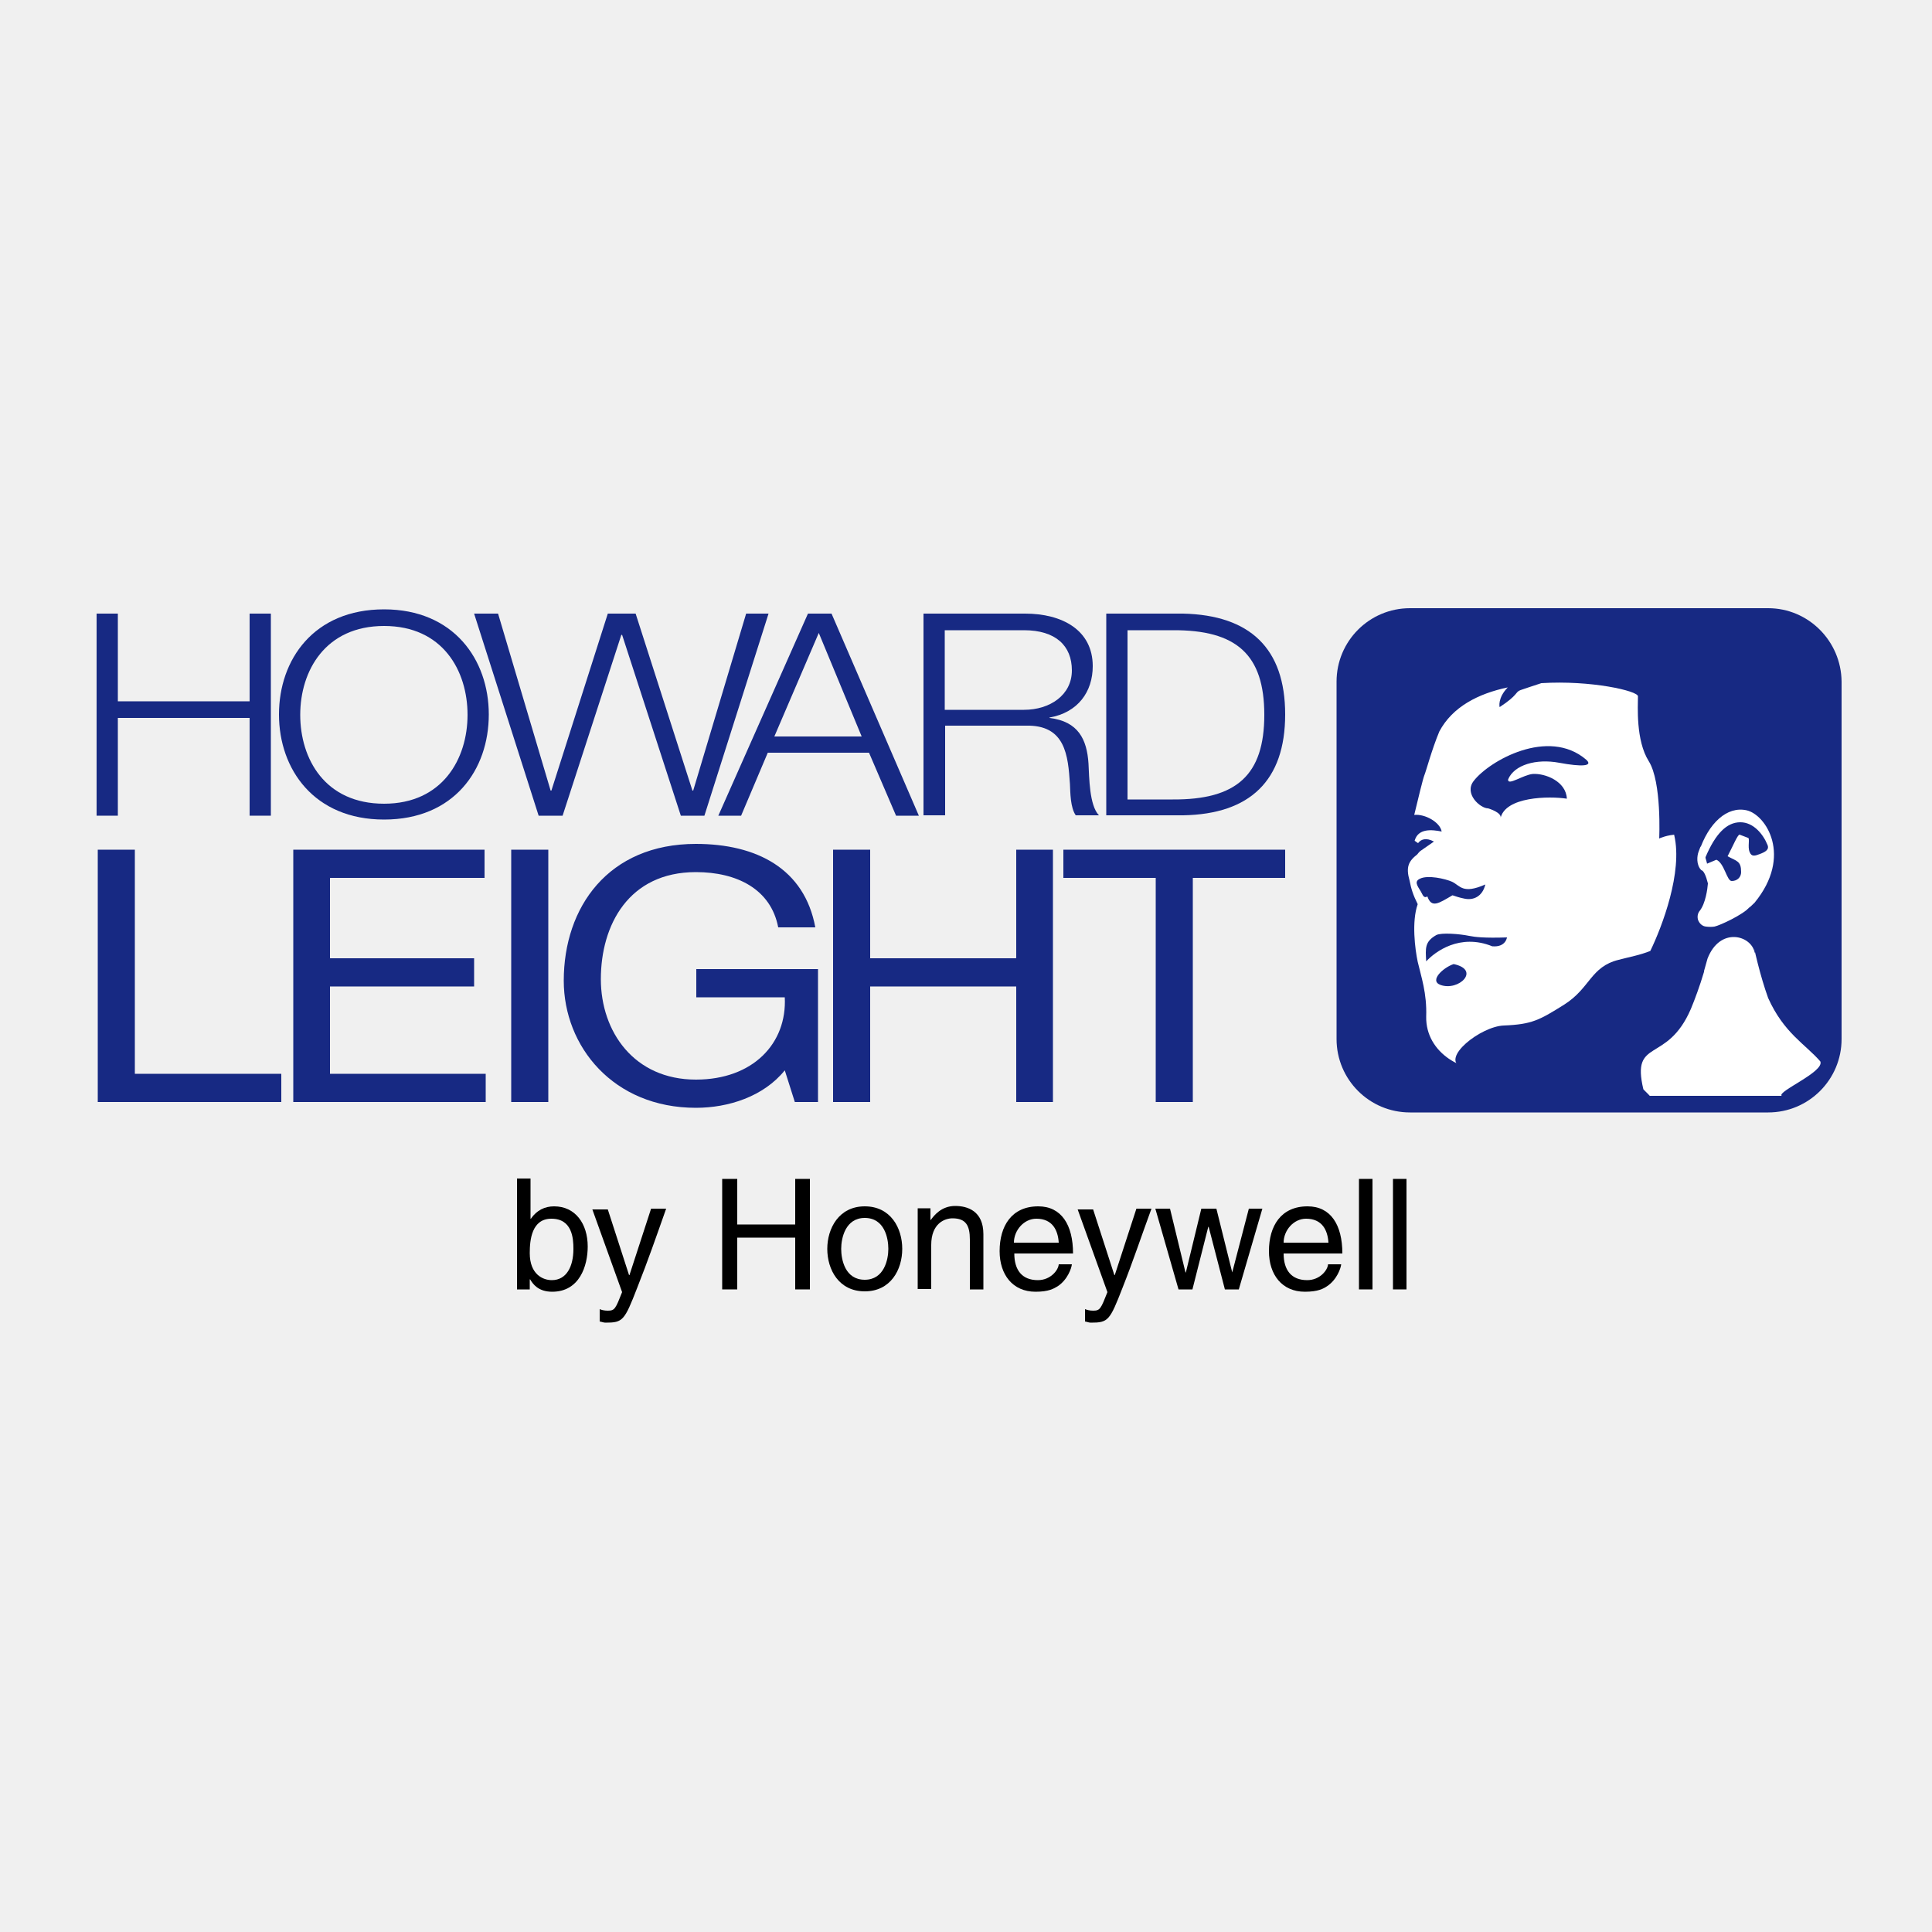
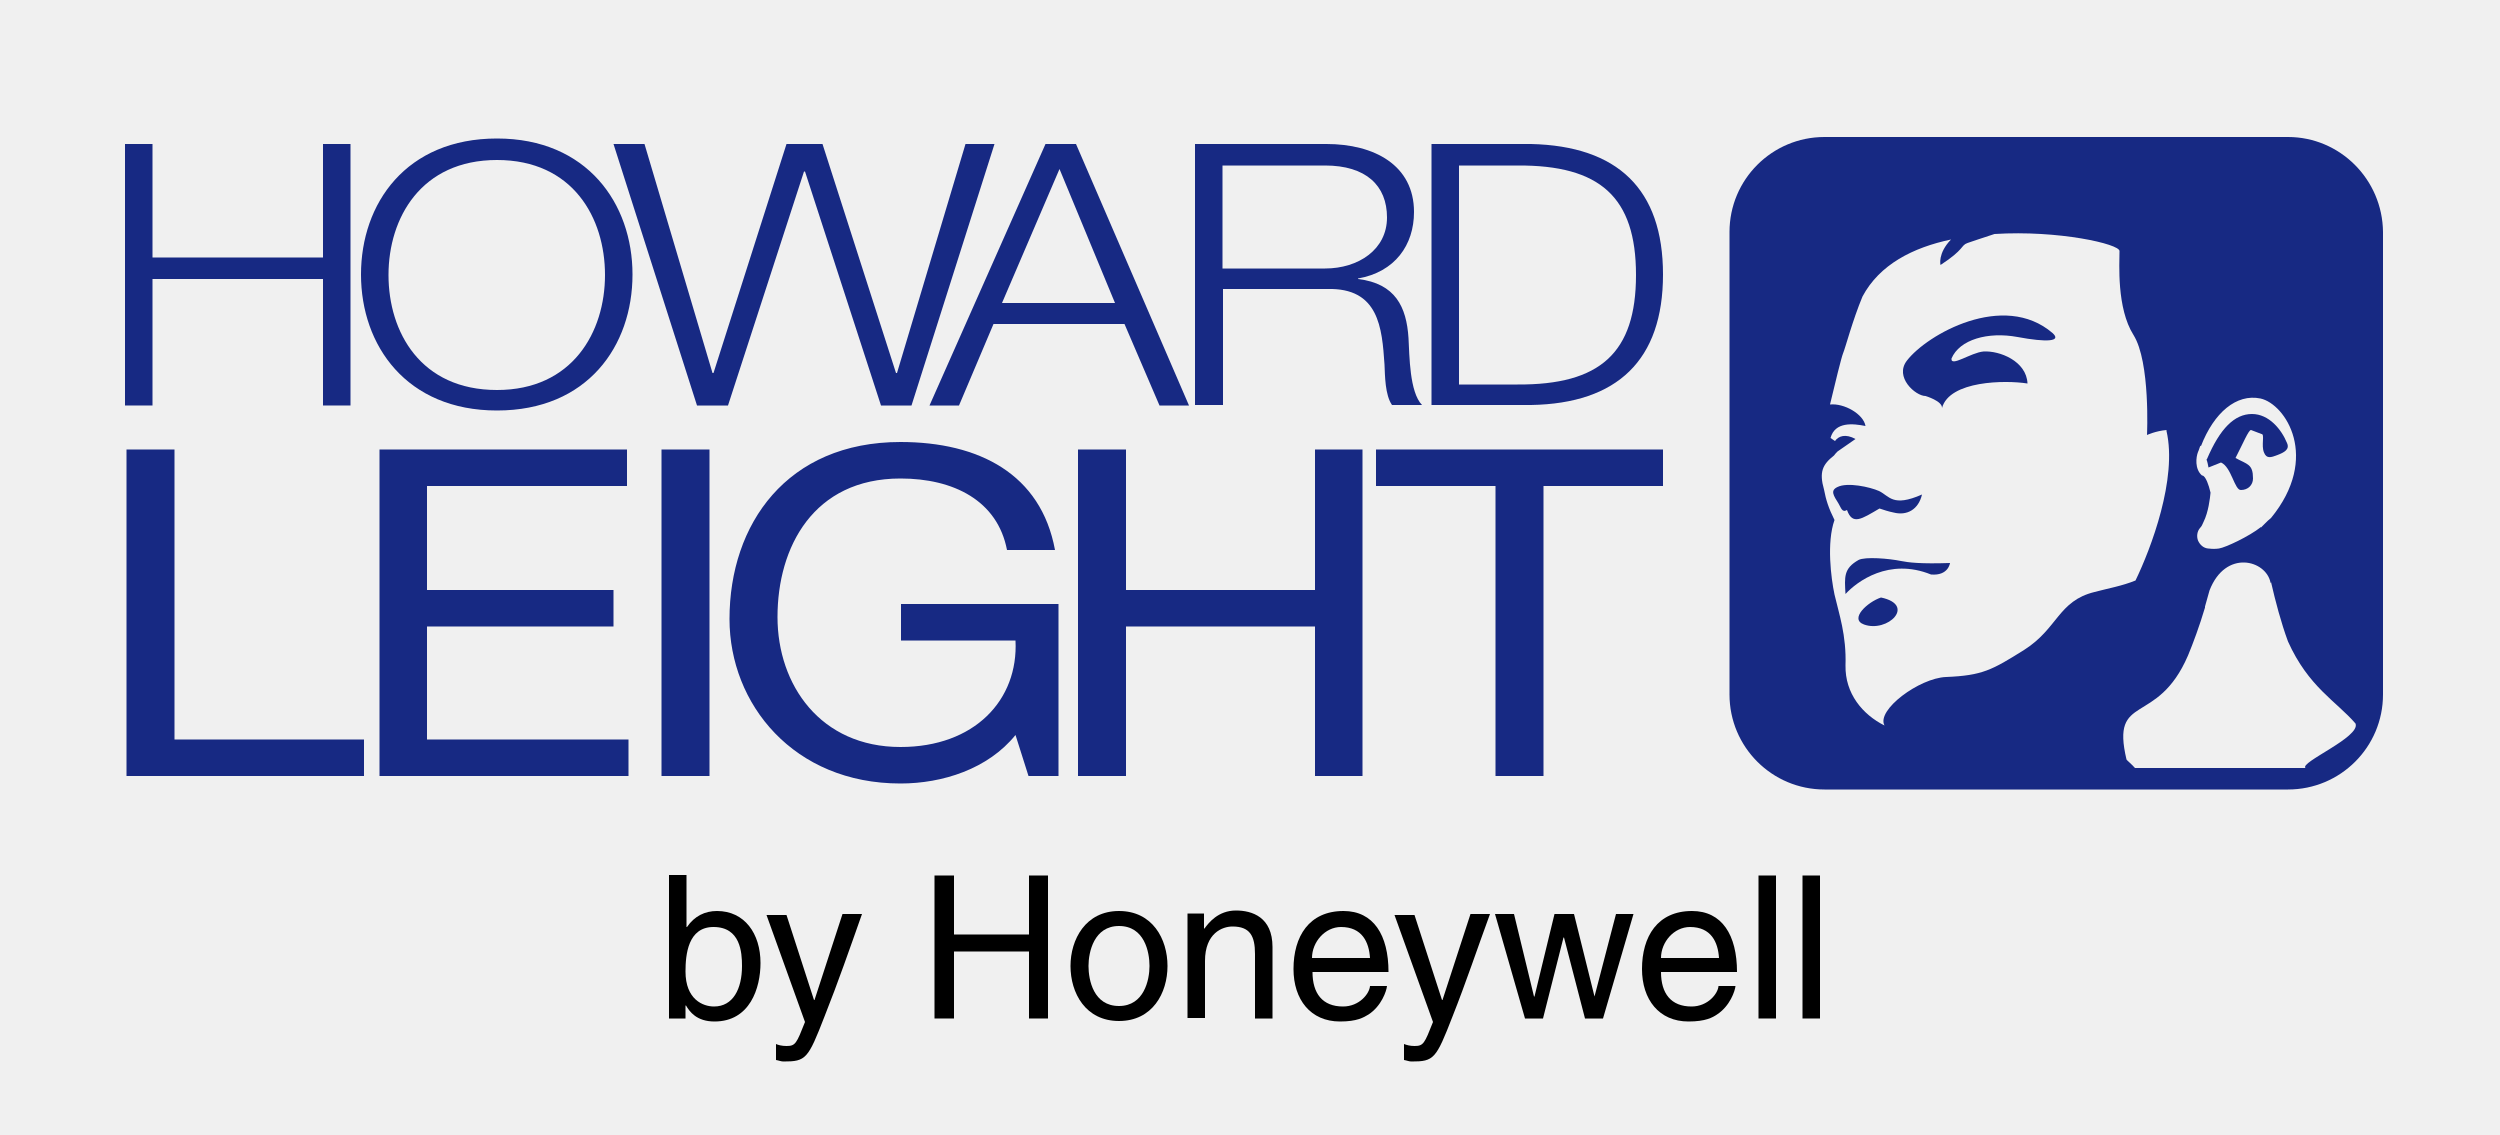
- <svg xmlns="http://www.w3.org/2000/svg" version="1.1" id="Calque_1" x="0px" y="0px" viewBox="0 0 500 500" style="enable-background:new 0 0 500 500;" xml:space="preserve">
+ <svg xmlns="http://www.w3.org/2000/svg" version="1.1" id="Calque_1" x="0px" y="0px" viewBox="0 0 500 227" style="enable-background:new 0 0 500 227;" xml:space="preserve">
  <style type="text/css">
	.st0{fill:#172983;}
- 	.st1{fill:#FFFFFF;}
</style>
+   <path class="st0" d="M385.1,79.2c0,0,3.4,1,3.3,2.4c1.5-5.5,12.7-5.6,17.1-4.9c-0.2-4.5-5.6-6.6-8.8-6.4c-2.5,0.2-6.6,3.2-6.4,1.4  c1.6-3.8,7.3-5.4,13.2-4.3c5.9,1.1,8.9,0.9,7-0.8c-9.8-8.4-25.1,0.3-29.1,5.5C378.8,75.4,383.1,79.2,385.1,79.2z" />
+   <path class="st0" d="M375.9,101.7c0.9,0.3,1.8,0.6,2.8,0.8c2.7,0.7,5-0.6,5.7-3.6c-5.9,2.6-6.5,0.3-8.6-0.7  c-1.8-0.8-6.3-1.8-8.3-0.8c-1.5,0.7-0.8,1.7,0.2,3.3c0.5,0.8,0.7,1.9,1.7,1.3C370.5,105.1,372.3,103.8,375.9,101.7z" />
+   <path class="st0" d="M376.2,119.5c-2.7,0.9-6.4,4.3-3.4,5.4C377.5,126.6,383.3,121,376.2,119.5z" />
+   <path class="st0" d="M444.2,92.5c2.1,0.9,2.7,5.6,4,5.5c1.4,0,2.4-1,2.4-2.3c0-2.9-1.1-2.8-3.5-4.1c1.5-2.9,2.6-5.6,3.1-5.6l2.1,0.8  c0.7,0-0.1,2.3,0.5,3.7c0.5,1.3,1.4,1,2.7,0.5s2.5-1.1,1.9-2.4c-1.1-2.7-3.6-5.8-7-5.8c-3.5,0-6.4,2.9-9,9l-0.1,0.1  c0.2,0.5,0.3,1.1,0.4,1.6L444.2,92.5z" />
+   <path class="st0" d="M386.2,114.9c3.5,0.3,3.8-2.3,3.8-2.3c-5.9,0.2-8.3-0.1-9.8-0.4c-2.4-0.5-7.2-0.9-8.5-0.2  c-3,1.7-2.8,3.4-2.6,6.8C371.4,116.3,377.8,111.5,386.2,114.9z" />
+   <path class="st0" d="M457.6,27.4h-92.7c-10.5,0-19,8.5-19,19v92.5c0,10.5,8.5,19,19,19h92.7c10.5,0,19-8.5,19-19V46.4  C476.5,35.9,468,27.4,457.6,27.4z M439.6,90.4c0.2-0.4,0.3-0.9,0.5-1.3c0,0,0,0.1,0.1,0.1c2.6-6.7,7.1-10.5,11.9-9.5  c5,1.1,12,11.8,2.1,23.9c-0.4,0.3-0.8,0.7-1.2,1.1c-0.3,0.3-0.5,0.5-0.8,0.8c0,0,0-0.1,0-0.1c-2.4,1.9-7.1,4.1-8.4,4.3  c-0.7,0.1-1.4,0.1-2.1,0c0,0,0,0-0.1,0c-0.9-0.1-1.6-0.7-2-1.6c-0.3-0.8-0.2-1.8,0.4-2.5c0.3-0.3,0.5-0.7,0.7-1.2  c1-2,1.3-4.8,1.4-5.8v-0.1c-0.4-1.7-0.9-2.9-1.4-3.3c-0.1-0.1-0.2-0.1-0.3-0.1C438.9,93.8,439.2,91.4,439.6,90.4z M404.8,130  c-6.4,4-8.3,5.1-15.6,5.4c-5.3,0.2-14,6.6-12.3,9.7c-4.4-2.2-7.9-6.4-7.8-12c0.2-6.1-1.3-10.3-2.2-14.2c-0.7-3.3-1.6-10.4,0-14.9  c-1.2-2.4-1.7-4-2.1-6.1c-1-3.5-0.3-5,2-6.8c0.2-0.3,0.5-0.6,0.7-0.8l3.6-2.5c-2-1.1-3.4-0.6-4.1,0.4c-0.3-0.2-0.6-0.4-0.9-0.6  c0.9-3.3,4.5-2.9,7-2.4c-0.4-2.4-4.3-4.6-7.1-4.3c1-4.2,2.3-9.5,2.6-10.2c0.5-1.2,1.9-6.6,3.9-11.4c3.4-6.4,10.1-9.8,17.7-11.4  c-2.7,2.8-2.1,5.1-2.1,5.1c4.9-3.2,4-3.9,5.4-4.4c0.8-0.3,3-1,5.4-1.8c12.8-0.8,25,2,25,3.4c0,2.5-0.6,11.4,2.8,16.8  c3.4,5.4,2.7,20,2.7,20s1.7-0.8,3.9-1c0,0.1,0,0.1,0,0.2c2.2,9.5-3.1,23.5-6.2,29.9c-2.7,1.1-5.6,1.6-8.2,2.3  C411.6,120.2,411.6,125.7,404.8,130z M461.1,153.6H427c-0.6-0.7-1.7-1.6-1.7-1.7c-3.2-13.5,6.1-6.4,12.3-20.8c1-2.4,2.3-5.9,3.4-9.6  c0-0.1,0-0.1,0-0.2c0.3-1,0.6-2.1,0.9-3.2c3.2-8.3,11.3-6.1,12.2-1.6c0.1,0.2,0.1,0.1,0.1-0.1c0.9,3.9,2,8.1,3.4,11.9  c4.1,9.1,9.6,11.9,13.5,16.4C472.2,147.4,459.8,152.5,461.1,153.6z" />
+   <polygon class="st0" points="25,28.8 30.5,28.8 30.5,51.5 64.6,51.5 64.6,28.8 70.1,28.8 70.1,81.1 64.6,81.1 64.6,55.8 30.5,55.8   30.5,81.1 25,81.1 " />
+   <path class="st0" d="M99.4,78c15.1,0,21.6-11.6,21.6-23s-6.4-23-21.6-23S77.7,43.6,77.7,55S84.1,78,99.4,78L99.4,78z M99.4,27.7  c18,0,27.1,13,27.1,27.2c0,14.3-9,27.2-27.1,27.2s-27.2-13-27.2-27.2S81.2,27.7,99.4,27.7L99.4,27.7z" />
+   <polygon class="st0" points="122.7,28.8 128.9,28.8 142.5,74.6 142.7,74.6 157.3,28.8 164.5,28.8 179.2,74.6 179.4,74.6 193.1,28.8   198.9,28.8 182.3,81.1 176.2,81.1 161,34.3 160.8,34.3 145.6,81.1 139.4,81.1 " />
+   <path class="st0" d="M200.4,60.6H223l-11.1-26.8L200.4,60.6L200.4,60.6z M209.1,28.8h6.1l22.6,52.3h-5.9l-7-16.3h-26.2l-6.9,16.3  h-5.9L209.1,28.8L209.1,28.8z" />
+   <path class="st0" d="M244.5,53.7H265c6.7,0,12.4-3.8,12.4-10.2s-4.2-10.4-12.4-10.4h-20.5V53.7L244.5,53.7z M239,28.8h26.3  c9.5,0,17.5,4.2,17.5,13.6c0,6.6-3.8,12-11.2,13.3v0.1c7.5,0.9,9.7,5.6,10.1,11.8c0.2,3.6,0.2,10.8,2.7,13.4h-6  c-1.4-2-1.4-5.9-1.5-8.1c-0.5-7.3-1.1-15.4-11.5-15.1h-20.8V81H239V28.8L239,28.8z" />
+   <path class="st0" d="M291.8,76.9h11.7C320,77,327.2,70.6,327.2,55s-7.2-22-23.7-21.9h-11.7V76.9L291.8,76.9z M286.3,28.8h19.9  c17.3,0.4,26.4,9,26.4,26.1s-9.1,25.8-26.4,26.1h-19.9V28.8L286.3,28.8z" />
+   <polygon class="st0" points="25.3,89.9 34.9,89.9 34.9,147.9 72.8,147.9 72.8,155.2 25.3,155.2 " />
+   <polygon class="st0" points="75.9,89.9 125.4,89.9 125.4,97.2 85.4,97.2 85.4,118 122.7,118 122.7,125.3 85.4,125.3 85.4,147.9   125.7,147.9 125.7,155.2 75.9,155.2 " />
+   <polygon class="st0" points="132.3,89.9 141.9,89.9 141.9,155.2 132.3,155.2 " />
+   <path class="st0" d="M203.1,147c-5.5,6.8-14.6,9.7-23,9.7c-21.4,0-34.2-15.9-34.2-32.9c0-19,11.5-35.4,34.2-35.4  c15.7,0,28.1,6.4,30.9,21.6h-9.6c-1.9-9.9-10.7-14.3-21.3-14.3c-17.4,0-24.6,13.7-24.6,27.7c0,13.6,8.6,26,24.6,26  c14.8,0,23.6-9.4,23-21.3h-22.9v-7.3h31.5v34.4h-6L203.1,147L203.1,147z" />
+   <polygon class="st0" points="215.6,89.9 225.2,89.9 225.2,118 263,118 263,89.9 272.5,89.9 272.5,155.2 263,155.2 263,125.3   225.2,125.3 225.2,155.2 215.6,155.2 " />
+   <polygon class="st0" points="299.1,97.2 275.2,97.2 275.2,89.9 332.6,89.9 332.6,97.2 308.7,97.2 308.7,155.2 299.1,155.2 " />
  <g>
-     <path class="st0" d="M457.6,157.4h-92.7c-10.5,0-19,8.5-19,19v92.5c0,10.5,8.5,19,19,19h92.7c10.5,0,19-8.5,19-19v-92.5   C476.5,165.9,468,157.4,457.6,157.4z" />
-     <path class="st1" d="M452,209.7c-5-1.1-9.8,3.2-12.3,10.7c0,0,1.4,5.5,0.7,7.5c-0.7,2,0.9,13.6,2.3,14.8c1.4,1.1,3.6-0.5,4.8-2   c1.1-1.6,4.5-5.2,6.6-7.1C464,221.5,457,210.8,452,209.7z M455.5,221c-1.3,0.5-2.2,0.8-2.7-0.5c-0.6-1.4,0.2-3.7-0.5-3.7l-2.1-0.8   c-0.5,0-1.6,2.7-3.1,5.6c2.4,1.3,3.5,1.2,3.5,4.1c0,1.3-1,2.3-2.4,2.3c-1.3,0.1-1.9-4.6-4-5.5l-3.8,1.6l1-2.3c2.6-6.1,5.5-9,9-9   c3.4,0,5.9,3.1,7,5.8C458,219.9,456.8,220.5,455.5,221z" />
-     <g>
-       <path class="st1" d="M471.1,274.7c-3.9-4.5-9.4-7.3-13.5-16.4c-4.1-11.4-6-25.9-6-25.9l-9.3-2.8c0.2-2.8-0.2-5.7-1.3-8.7    c-3-7.9-11.6-3.9-11.6-3.9s0.7-14.6-2.7-20c-3.4-5.4-2.8-14.3-2.8-16.8c0-1.4-12.2-4.2-25-3.4c-2.4,0.8-4.6,1.5-5.4,1.8    c-1.4,0.5-0.5,1.2-5.4,4.4c0,0-0.6-2.3,2.1-5.1c-7.6,1.6-14.3,5-17.7,11.4c-2,4.8-3.4,10.2-3.9,11.4c-0.3,0.7-1.6,6-2.6,10.2    c2.8-0.3,6.7,1.9,7.1,4.3c-2.5-0.5-6.1-0.9-7,2.4c0.3,0.2,0.6,0.4,0.9,0.6c0.7-1,2.1-1.5,4.1-0.4l-3.6,2.5    c-0.2,0.2-0.5,0.5-0.7,0.8c-2.3,1.8-3,3.3-2,6.8c0.4,2.1,0.9,3.7,2.1,6.1c-1.6,4.5-0.7,11.6,0,14.9c0.9,3.9,2.4,8.1,2.2,14.2    c-0.2,9.5,10,15.2,17.8,13.3c5-1.2,28.4-11.8,44.2-27c0.7,7.9-5.1,21.7-9.5,34.2h39.5C459.8,282.5,472.2,277.4,471.1,274.7z     M367.7,230.7c-1-1.6-1.7-2.6-0.2-3.3c2-1,6.5,0,8.3,0.8c2.1,1,2.7,3.3,8.6,0.7c-0.7,3-3,4.3-5.7,3.6c-1-0.2-1.9-0.5-2.8-0.8    c-3.6,2.1-5.4,3.4-6.5,0.3C368.4,232.6,368.2,231.5,367.7,230.7z M372.8,254.9c-3-1.1,0.7-4.5,3.4-5.4    C383.3,251,377.5,256.6,372.8,254.9z M386.2,244.9c-8.4-3.4-14.8,1.4-17.1,3.9c-0.2-3.4-0.4-5.1,2.6-6.8c1.3-0.7,6.1-0.3,8.5,0.2    c1.5,0.3,3.9,0.6,9.8,0.4C390,242.6,389.7,245.2,386.2,244.9z M403.5,197.4c-5.9-1.1-11.6,0.5-13.2,4.3c-0.2,1.8,3.9-1.2,6.4-1.4    c3.2-0.2,8.6,1.9,8.8,6.4c-4.5-0.7-16.1-0.6-17.2,5.2c0.7-1.6-3.2-2.7-3.2-2.7c-2,0-6.3-3.8-3.7-7.1c4-5.2,19.3-13.9,29.1-5.5    C412.4,198.3,409.4,198.5,403.5,197.4z" />
-     </g>
-     <path class="st0" d="M452.9,234.7c-1.9,2.1-7.8,4.8-9.2,5.1c-0.7,0.1-1.4,0.1-2.2,0c-0.9-0.1-1.6-0.7-2-1.6   c-0.3-0.8-0.2-1.8,0.4-2.5c1.5-1.9,2-5.7,2.1-7c0,0,0-0.1,0-0.1c-0.5-2-1.1-3.3-1.7-3.4c-1.4-1.4-1.1-3.8-0.7-4.8   c1.3-3.4,2.5-6.6-2.2-7.5c0,0-5-0.5-4.1,3.3c2.2,9.5-3.1,23.5-6.2,29.9c-2.7,1.1-5.6,1.6-8.2,2.3c-7.3,1.8-7.3,7.3-14.1,11.6   c-6.4,4-8.3,5.1-15.6,5.4c-6,0.2-16.5,8.5-11,10.8c10.5,4.4,21-4.2,25.5,8.2h23.7c0.3-0.3-2.1-2.4-2.1-2.5   c-3.2-13.5,6.1-6.4,12.3-20.8c1-2.4,2.3-5.9,3.4-9.6c0,0,0,0,0,0c0-0.1,0-0.1,0-0.2c0.3-1,0.6-2.1,0.9-3.2   c3.2-8.3,11.3-6.1,12.2-1.6C454.6,248,452.9,234.7,452.9,234.7z" />
-     <polygon class="st0" points="25,158.8 30.5,158.8 30.5,181.5 64.6,181.5 64.6,158.8 70.1,158.8 70.1,211.1 64.6,211.1 64.6,185.8    30.5,185.8 30.5,211.1 25,211.1  " />
-     <path class="st0" d="M99.4,208c15.1,0,21.6-11.6,21.6-23c0-11.4-6.4-23-21.6-23c-15.2,0-21.7,11.6-21.7,23   C77.7,196.4,84.1,208,99.4,208L99.4,208z M99.4,157.7c18,0,27.1,13,27.1,27.2c0,14.3-9,27.2-27.1,27.2c-18.1,0-27.2-13-27.2-27.2   C72.2,170.7,81.2,157.7,99.4,157.7L99.4,157.7z" />
-     <polygon class="st0" points="122.7,158.8 128.9,158.8 142.5,204.6 142.7,204.6 157.3,158.8 164.5,158.8 179.2,204.6 179.4,204.6    193.1,158.8 198.9,158.8 182.3,211.1 176.2,211.1 161,164.3 160.8,164.3 145.6,211.1 139.4,211.1  " />
-     <path class="st0" d="M200.4,190.6h22.6l-11.1-26.8L200.4,190.6L200.4,190.6z M209.1,158.8h6.1l22.6,52.3h-5.9l-7-16.3h-26.2   l-6.9,16.3h-5.9L209.1,158.8L209.1,158.8z" />
-     <path class="st0" d="M244.5,183.7h20.5c6.7,0,12.4-3.8,12.4-10.2c0-6.4-4.2-10.4-12.4-10.4h-20.5V183.7L244.5,183.7z M239,158.8   h26.3c9.5,0,17.5,4.2,17.5,13.6c0,6.6-3.8,12-11.2,13.3v0.1c7.5,0.9,9.7,5.6,10.1,11.8c0.2,3.6,0.2,10.8,2.7,13.4h-6   c-1.4-2-1.4-5.9-1.5-8.1c-0.5-7.3-1.1-15.4-11.5-15.1h-20.8v23.2H239L239,158.8L239,158.8z" />
-     <path class="st0" d="M291.8,206.9h11.7c16.5,0.1,23.7-6.3,23.7-21.9c0-15.6-7.2-22-23.7-21.9h-11.7V206.9L291.8,206.9z    M286.3,158.8h19.9c17.3,0.4,26.4,9,26.4,26.1c0,17.1-9.1,25.8-26.4,26.1h-19.9V158.8L286.3,158.8z" />
-     <polygon class="st0" points="25.3,219.9 34.9,219.9 34.9,277.9 72.8,277.9 72.8,285.2 25.3,285.2  " />
-     <polygon class="st0" points="75.9,219.9 125.4,219.9 125.4,227.2 85.4,227.2 85.4,248 122.7,248 122.7,255.3 85.4,255.3    85.4,277.9 125.7,277.9 125.7,285.2 75.9,285.2  " />
-     <polygon class="st0" points="132.3,219.9 141.9,219.9 141.9,285.2 132.3,285.2  " />
-     <path class="st0" d="M203.1,277c-5.5,6.8-14.6,9.7-23,9.7c-21.4,0-34.2-15.9-34.2-32.9c0-19,11.5-35.4,34.2-35.4   c15.7,0,28.1,6.4,30.9,21.6h-9.6c-1.9-9.9-10.7-14.3-21.3-14.3c-17.4,0-24.6,13.7-24.6,27.7c0,13.6,8.6,26,24.6,26   c14.8,0,23.6-9.4,23-21.3h-22.9v-7.3h31.5v34.4h-6L203.1,277L203.1,277z" />
-     <polygon class="st0" points="215.6,219.9 225.2,219.9 225.2,248 263,248 263,219.9 272.5,219.9 272.5,285.2 263,285.2 263,255.3    225.2,255.3 225.2,285.2 215.6,285.2  " />
-     <polygon class="st0" points="299.1,227.2 275.2,227.2 275.2,219.9 332.6,219.9 332.6,227.2 308.7,227.2 308.7,285.2 299.1,285.2     " />
-     <g>
-       <path d="M142.7,315.4c-5.1,0-5.6,5.5-5.6,8.9c0,5.6,3.5,7,5.7,7c3.8,0,5.6-3.5,5.6-8.1C148.4,320.5,148.1,315.4,142.7,315.4    L142.7,315.4z M133.8,333.7v-28.7h3.5v10.4h0.1c1.5-2.2,3.6-3.2,6-3.2c5.5,0,8.7,4.5,8.7,10.4c0,5-2.1,11.7-9.2,11.7    c-3.6,0-5-2-5.7-3.2h-0.1v2.6L133.8,333.7L133.8,333.7z" />
-       <path d="M168.5,312.8h3.9c-2.4,6.8-4.8,13.7-7.5,20.5c-3.3,8.5-3.7,9-8.2,9c-0.5,0-0.9-0.2-1.5-0.3v-3.2c0.4,0.2,1.2,0.4,2.1,0.4    c1.8,0,2-0.5,3.7-4.8l-7.7-21.4h4l5.5,17h0.1L168.5,312.8L168.5,312.8z" />
-       <polygon points="205.8,305.1 209.6,305.1 209.6,333.7 205.8,333.7 205.8,320.3 190.8,320.3 190.8,333.7 186.9,333.7 186.9,305.1     190.8,305.1 190.8,316.9 205.8,316.9   " />
-       <path d="M223.8,331.2c5,0,6.1-5.2,6.1-8c0-2.8-1-8-6.1-8c-5,0-6.1,5.2-6.1,8C217.7,326,218.7,331.2,223.8,331.2L223.8,331.2z     M223.8,312.2c6.7,0,9.7,5.6,9.7,11c0,5.4-3,11-9.7,11c-6.7,0-9.7-5.6-9.7-11C214.1,317.9,217.1,312.2,223.8,312.2L223.8,312.2z" />
-       <path d="M254.5,333.7H251v-12.9c0-3.6-1-5.5-4.5-5.5c-2,0-5.5,1.3-5.5,6.9v11.4h-3.5v-20.9h3.3v3h0.1c0.8-1.1,2.7-3.6,6.3-3.6    c3.2,0,7.3,1.3,7.3,7.3L254.5,333.7L254.5,333.7z" />
-       <path d="M274,321.6c-0.2-3.2-1.6-6.2-5.8-6.2c-3.2,0-5.8,3-5.8,6.2H274L274,321.6z M277.4,327.2c-0.1,1-1.1,4-3.7,5.7    c-1,0.6-2.3,1.4-5.7,1.4c-5.9,0-9.3-4.4-9.3-10.5c0-6.5,3.1-11.6,10-11.6c6,0,9,4.8,9,12.2h-15.2c0,4.3,2,6.9,6.1,6.9    c3.3,0,5.3-2.6,5.4-4.1L277.4,327.2L277.4,327.2z" />
-       <path d="M294.1,312.8h3.9c-2.5,6.8-4.8,13.7-7.5,20.5c-3.3,8.5-3.7,9-8.2,9c-0.5,0-0.9-0.2-1.5-0.3v-3.2c0.5,0.2,1.2,0.4,2.1,0.4    c1.8,0,2-0.5,3.7-4.8l-7.7-21.4h4l5.5,17h0.1L294.1,312.8L294.1,312.8z" />
-       <polygon points="308.6,333.7 305,333.7 299,312.8 302.8,312.8 306.8,329.3 306.9,329.3 310.9,312.8 314.8,312.8 318.9,329.3     318.9,329.3 323.2,312.8 326.7,312.8 320.6,333.7 317,333.7 312.8,317.5 312.7,317.5   " />
-       <path d="M343.8,321.6c-0.2-3.2-1.6-6.2-5.8-6.2c-3.2,0-5.8,3-5.8,6.2H343.8L343.8,321.6z M347.1,327.2c-0.1,1-1.1,4-3.7,5.7    c-0.9,0.6-2.3,1.4-5.7,1.4c-5.9,0-9.3-4.4-9.3-10.5c0-6.5,3.1-11.6,10-11.6c6,0,9,4.8,9,12.2h-15.2c0,4.3,2,6.9,6.1,6.9    c3.3,0,5.3-2.6,5.4-4.1L347.1,327.2L347.1,327.2z" />
-       <polygon points="355.2,333.7 351.7,333.7 351.7,305.1 355.2,305.1   " />
-       <polygon points="364,333.7 360.5,333.7 360.5,305.1 364,305.1   " />
-     </g>
+     <path d="M142.7,185.4c-5.1,0-5.6,5.5-5.6,8.9c0,5.6,3.5,7,5.7,7c3.8,0,5.6-3.5,5.6-8.1C148.4,190.5,148.1,185.4,142.7,185.4   L142.7,185.4z M133.8,203.7V175h3.5v10.4h0.1c1.5-2.2,3.6-3.2,6-3.2c5.5,0,8.7,4.5,8.7,10.4c0,5-2.1,11.7-9.2,11.7   c-3.6,0-5-2-5.7-3.2h-0.1v2.6L133.8,203.7L133.8,203.7z" />
+     <path d="M168.5,182.8h3.9c-2.4,6.8-4.8,13.7-7.5,20.5c-3.3,8.5-3.7,9-8.2,9c-0.5,0-0.9-0.2-1.5-0.3v-3.2c0.4,0.2,1.2,0.4,2.1,0.4   c1.8,0,2-0.5,3.7-4.8l-7.7-21.4h4l5.5,17h0.1L168.5,182.8L168.5,182.8z" />
+     <polygon points="205.8,175.1 209.6,175.1 209.6,203.7 205.8,203.7 205.8,190.3 190.8,190.3 190.8,203.7 186.9,203.7 186.9,175.1    190.8,175.1 190.8,186.9 205.8,186.9  " />
+     <path d="M223.8,201.2c5,0,6.1-5.2,6.1-8s-1-8-6.1-8c-5,0-6.1,5.2-6.1,8S218.7,201.2,223.8,201.2L223.8,201.2z M223.8,182.2   c6.7,0,9.7,5.6,9.7,11s-3,11-9.7,11s-9.7-5.6-9.7-11C214.1,187.9,217.1,182.2,223.8,182.2L223.8,182.2z" />
+     <path d="M254.5,203.7H251v-12.9c0-3.6-1-5.5-4.5-5.5c-2,0-5.5,1.3-5.5,6.9v11.4h-3.5v-20.9h3.3v3h0.1c0.8-1.1,2.7-3.6,6.3-3.6   c3.2,0,7.3,1.3,7.3,7.3L254.5,203.7L254.5,203.7z" />
+     <path d="M274,191.6c-0.2-3.2-1.6-6.2-5.8-6.2c-3.2,0-5.8,3-5.8,6.2H274L274,191.6z M277.4,197.2c-0.1,1-1.1,4-3.7,5.7   c-1,0.6-2.3,1.4-5.7,1.4c-5.9,0-9.3-4.4-9.3-10.5c0-6.5,3.1-11.6,10-11.6c6,0,9,4.8,9,12.2h-15.2c0,4.3,2,6.9,6.1,6.9   c3.3,0,5.3-2.6,5.4-4.1H277.4L277.4,197.2z" />
+     <path d="M294.1,182.8h3.9c-2.5,6.8-4.8,13.7-7.5,20.5c-3.3,8.5-3.7,9-8.2,9c-0.5,0-0.9-0.2-1.5-0.3v-3.2c0.5,0.2,1.2,0.4,2.1,0.4   c1.8,0,2-0.5,3.7-4.8l-7.7-21.4h4l5.5,17h0.1L294.1,182.8L294.1,182.8z" />
+     <polygon points="308.6,203.7 305,203.7 299,182.8 302.8,182.8 306.8,199.3 306.9,199.3 310.9,182.8 314.8,182.8 318.9,199.3    318.9,199.3 323.2,182.8 326.7,182.8 320.6,203.7 317,203.7 312.8,187.5 312.7,187.5  " />
+     <path d="M343.8,191.6c-0.2-3.2-1.6-6.2-5.8-6.2c-3.2,0-5.8,3-5.8,6.2H343.8L343.8,191.6z M347.1,197.2c-0.1,1-1.1,4-3.7,5.7   c-0.9,0.6-2.3,1.4-5.7,1.4c-5.9,0-9.3-4.4-9.3-10.5c0-6.5,3.1-11.6,10-11.6c6,0,9,4.8,9,12.2h-15.2c0,4.3,2,6.9,6.1,6.9   c3.3,0,5.3-2.6,5.4-4.1H347.1L347.1,197.2z" />
+     <polygon points="355.2,203.7 351.7,203.7 351.7,175.1 355.2,175.1  " />
+     <polygon points="364,203.7 360.5,203.7 360.5,175.1 364,175.1  " />
  </g>
</svg>
